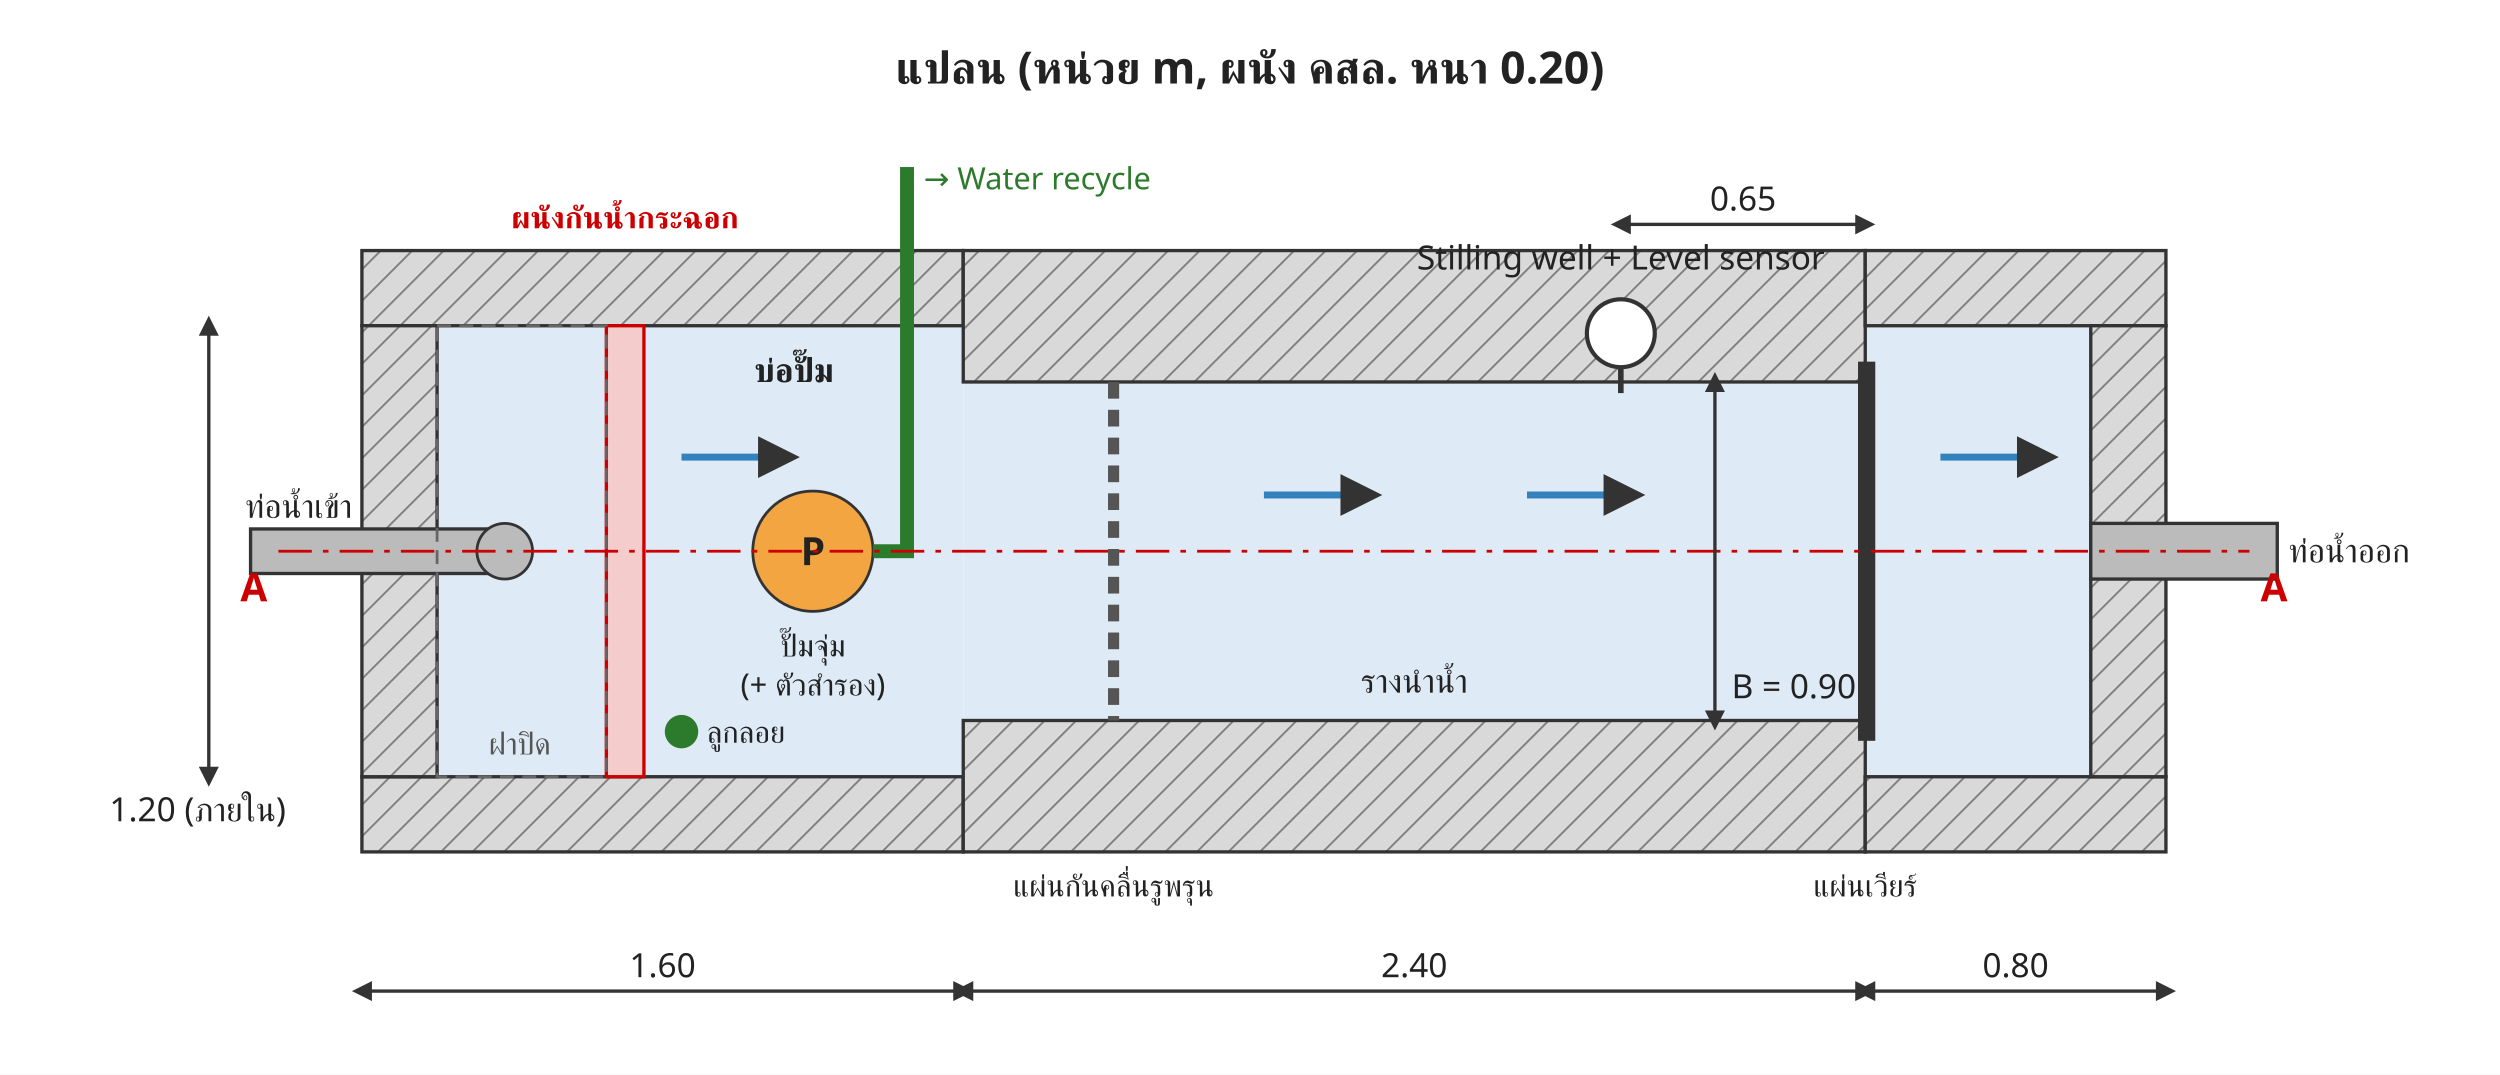
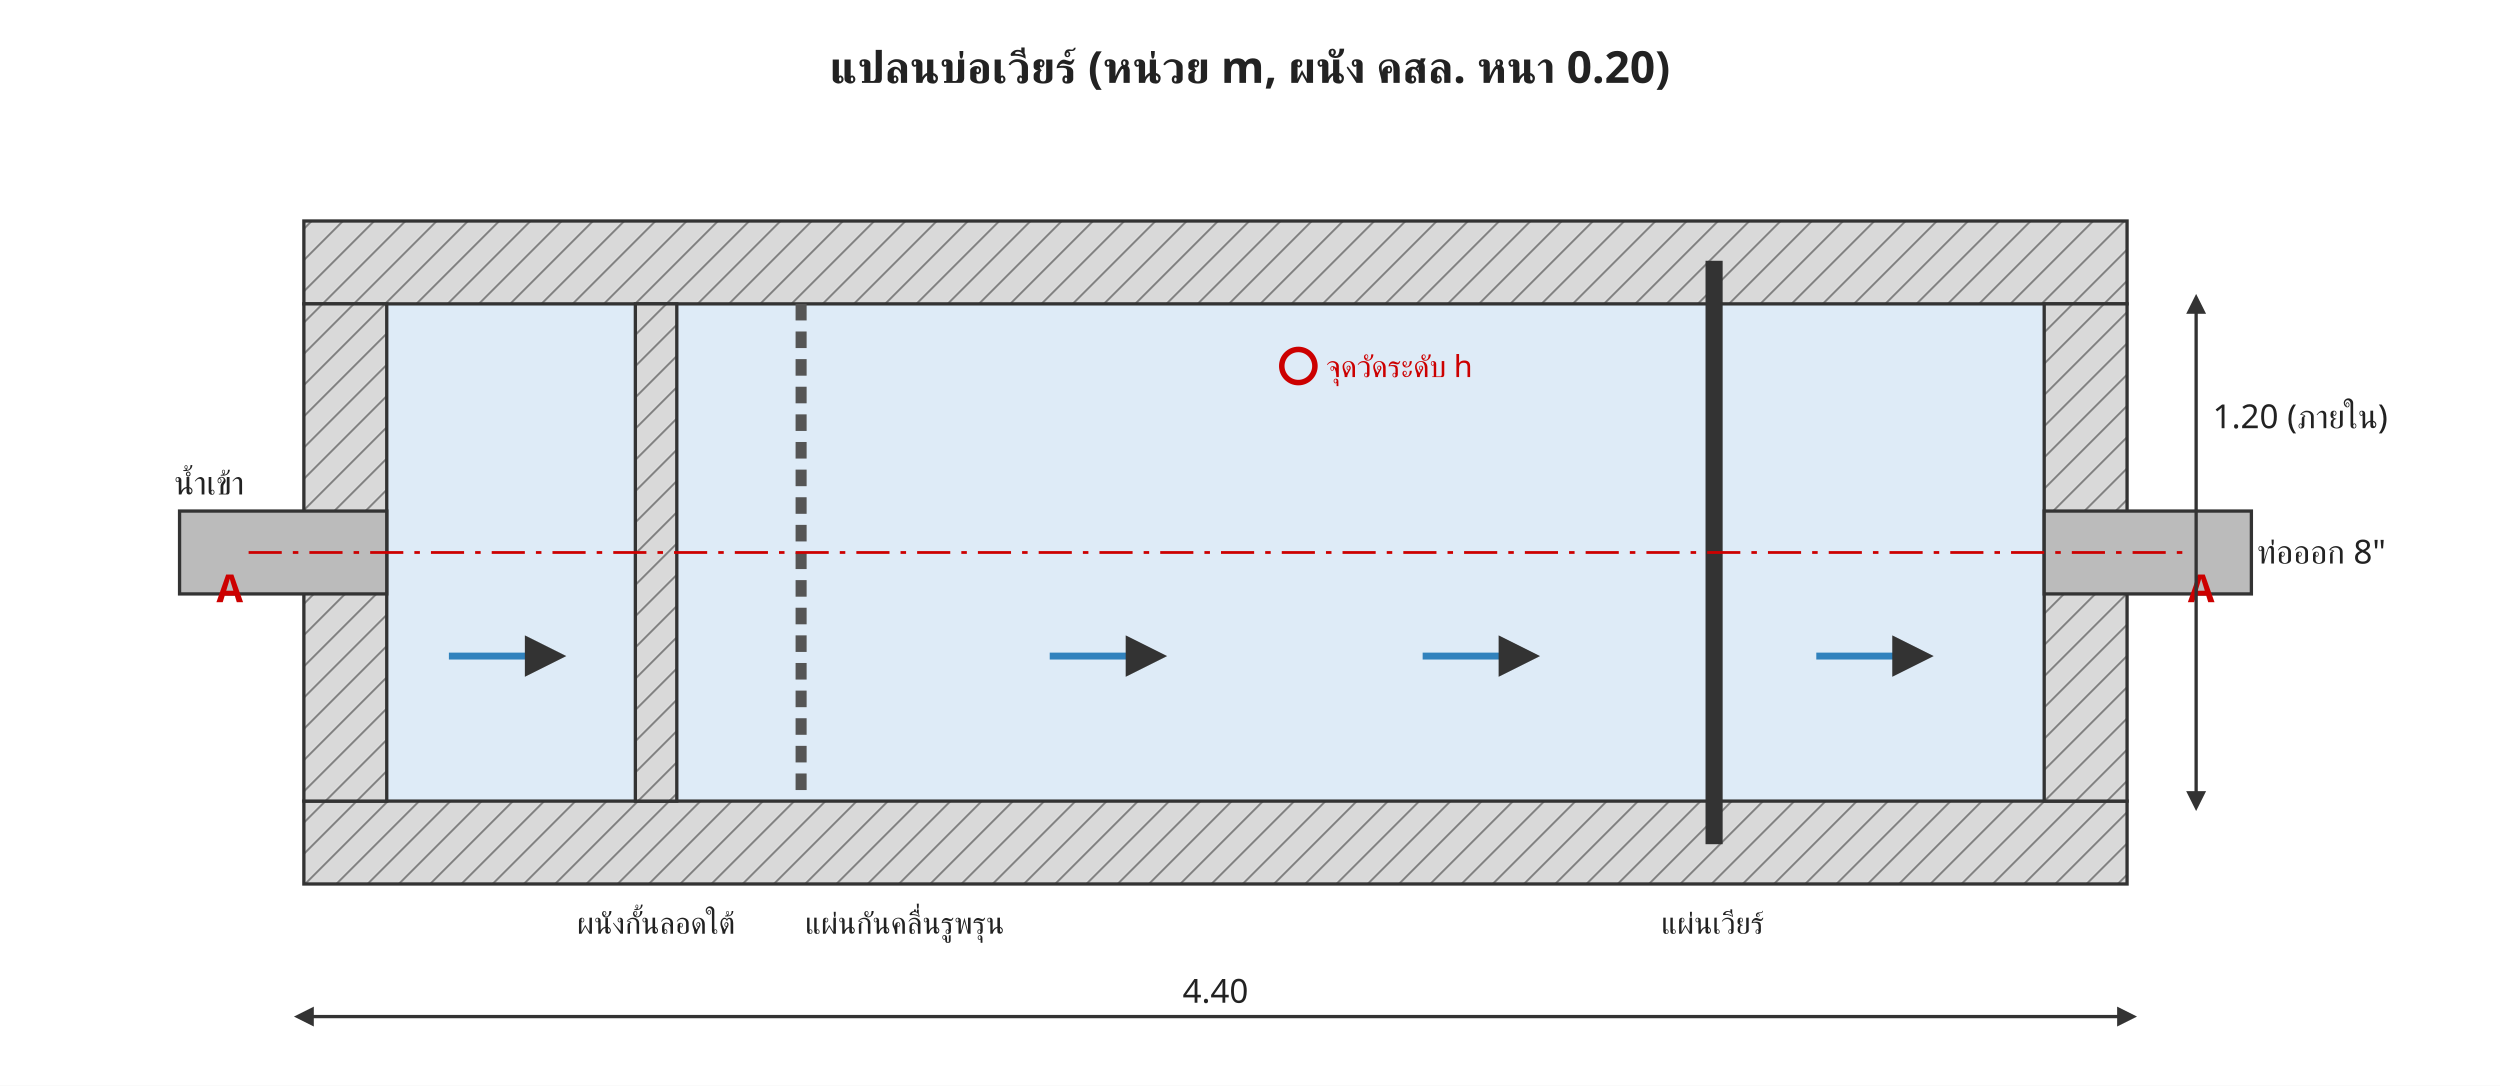
- <svg xmlns="http://www.w3.org/2000/svg" viewBox="0 0 898 386" width="898" height="386" font-family="Sarabun, Tahoma, sans-serif">
+ <svg xmlns="http://www.w3.org/2000/svg" viewBox="0 0 905 393" width="905" height="393" font-family="Sarabun, Tahoma, sans-serif">
  <defs>
    <pattern id="rc" width="8" height="8" patternUnits="userSpaceOnUse" patternTransform="rotate(45)">
      <rect width="8" height="8" fill="#d9d9d9" />
      <line x1="0" y1="0" x2="0" y2="8" stroke="#888" stroke-width="1.5" />
    </pattern>
    <marker id="a" viewBox="0 0 10 10" refX="5" refY="5" markerWidth="6" markerHeight="6" orient="auto-start-reverse">
      <path d="M0,0 L10,5 L0,10 z" fill="#333" />
    </marker>
  </defs>
-   <rect width="898" height="386" fill="white" />
-   <text x="449.0" y="30.0" font-size="16" text-anchor="middle" fill="#222" font-weight="bold">แปลน (หน่วย m, ผนัง คสล. หนา 0.20)</text>
-   <rect x="157.0" y="117.0" width="189.0" height="162.0" fill="#deebf7" stroke="none" stroke-width="1.2" />
-   <rect x="346.0" y="137.2" width="324.0" height="121.5" fill="#deebf7" stroke="none" stroke-width="1.2" />
-   <rect x="670.0" y="117.0" width="81.0" height="162.0" fill="#deebf7" stroke="none" stroke-width="1.2" />
-   <rect x="130.0" y="90.0" width="216.0" height="27.0" fill="url(#rc)" stroke="#333" stroke-width="1.2" />
-   <rect x="130.0" y="279.0" width="216.0" height="27.0" fill="url(#rc)" stroke="#333" stroke-width="1.2" />
-   <rect x="130.0" y="117.0" width="27.0" height="162.0" fill="url(#rc)" stroke="#333" stroke-width="1.2" />
-   <rect x="346.0" y="90.0" width="324.0" height="47.2" fill="url(#rc)" stroke="#333" stroke-width="1.2" />
-   <rect x="346.0" y="258.8" width="324.0" height="47.2" fill="url(#rc)" stroke="#333" stroke-width="1.2" />
-   <rect x="670.0" y="90.0" width="108.0" height="27.0" fill="url(#rc)" stroke="#333" stroke-width="1.2" />
-   <rect x="670.0" y="279.0" width="108.0" height="27.0" fill="url(#rc)" stroke="#333" stroke-width="1.2" />
-   <rect x="751.0" y="117.0" width="27.0" height="162.0" fill="url(#rc)" stroke="#333" stroke-width="1.2" />
-   <rect x="90.0" y="190.0" width="91.3" height="16.0" fill="#bbb" stroke="#333" stroke-width="1.2" />
-   <circle cx="181.3" cy="198.0" r="10" fill="#bbb" stroke="#333" />
-   <text x="88.0" y="186.0" font-size="12" text-anchor="start" fill="#222" font-weight="normal">ท่อน้ำเข้า</text>
-   <rect x="217.8" y="117.0" width="13.5" height="162.0" fill="#f4cccc" stroke="#c00" stroke-width="1.2" />
-   <text x="224.5" y="82.0" font-size="11" text-anchor="middle" fill="#c00" font-weight="bold">ผนังกันน้ำกระฉอก</text>
-   <rect x="157.0" y="117.0" width="60.8" height="162.0" fill="none" stroke="#666" stroke-dasharray="5 3" />
-   <text x="186.7" y="271.0" font-size="11" text-anchor="middle" fill="#555" font-weight="normal">ฝาปิด</text>
-   <circle cx="292.0" cy="198.0" r="21.6" fill="#f2a541" stroke="#333" />
-   <text x="292.0" y="203.0" font-size="14" text-anchor="middle" fill="#222" font-weight="bold">P</text>
-   <text x="292.0" y="235.8" font-size="11" text-anchor="middle" fill="#222" font-weight="normal">ปั๊มจุ่ม</text>
-   <text x="292.0" y="249.8" font-size="11" text-anchor="middle" fill="#222" font-weight="normal">(+ ตัวสำรอง)</text>
-   <path d="M313.6,198.0 H325.8 V60.0" fill="none" stroke="#2c7a2c" stroke-width="5" />
-   <text x="331.8" y="68.0" font-size="11" text-anchor="start" fill="#2c7a2c" font-weight="normal">→ Water recycle</text>
-   <circle cx="244.8" cy="262.8" r="6" fill="#2c7a2c" />
-   <text x="253.8" y="266.8" font-size="11" text-anchor="start" fill="#222" font-weight="normal">ลูกลอย</text>
-   <line x1="400.0" y1="137.2" x2="400.0" y2="258.8" stroke="#555" stroke-width="4" stroke-dasharray="6 4" />
-   <text x="400.0" y="322.0" font-size="11" text-anchor="middle" fill="#222" font-weight="normal">แผ่นกันคลื่นรูพรุน</text>
-   <rect x="668.0" y="130.5" width="5.0" height="135.0" fill="#333" stroke="#333" stroke-width="1.2" />
-   <text x="670.0" y="322.0" font-size="11" text-anchor="middle" fill="#222" font-weight="normal">แผ่นเวียร์</text>
-   <circle cx="582.2" cy="119.7" r="12.2" fill="white" stroke="#333" stroke-width="1.5" />
-   <line x1="582.2" y1="131.8" x2="582.2" y2="141.2" stroke="#333" stroke-width="2" />
-   <text x="582.2" y="96.8" font-size="12" text-anchor="middle" fill="#222" font-weight="normal">Stilling well + Level sensor</text>
-   <rect x="751.0" y="188.0" width="67.0" height="20.0" fill="#bbb" stroke="#333" stroke-width="1.2" />
-   <text x="822.0" y="202.0" font-size="12" text-anchor="start" fill="#222" font-weight="normal">ท่อน้ำออก</text>
-   <line x1="244.8" y1="164.2" x2="279.8" y2="164.2" stroke="#3182bd" stroke-width="2.5" marker-end="url(#a)" />
-   <line x1="454.0" y1="177.8" x2="489.0" y2="177.8" stroke="#3182bd" stroke-width="2.5" marker-end="url(#a)" />
-   <line x1="548.5" y1="177.8" x2="583.5" y2="177.8" stroke="#3182bd" stroke-width="2.5" marker-end="url(#a)" />
-   <line x1="697.0" y1="164.2" x2="732.0" y2="164.2" stroke="#3182bd" stroke-width="2.5" marker-end="url(#a)" />
-   <line x1="100.0" y1="198.0" x2="808.0" y2="198.0" stroke="#c00" stroke-width="1" stroke-dasharray="12 4 2 4" />
-   <text x="96.0" y="216.0" font-size="14" text-anchor="end" fill="#c00" font-weight="bold">A</text>
-   <text x="812.0" y="216.0" font-size="14" text-anchor="start" fill="#c00" font-weight="bold">A</text>
-   <line x1="130.0" y1="356.0" x2="346.0" y2="356.0" stroke="#333" stroke-width="1.2" marker-start="url(#a)" marker-end="url(#a)" />
-   <text x="238.0" y="351.0" font-size="12" text-anchor="middle" fill="#222" font-weight="normal">1.60</text>
-   <line x1="346.0" y1="356.0" x2="670.0" y2="356.0" stroke="#333" stroke-width="1.2" marker-start="url(#a)" marker-end="url(#a)" />
-   <text x="508.0" y="351.0" font-size="12" text-anchor="middle" fill="#222" font-weight="normal">2.40</text>
-   <line x1="670.0" y1="356.0" x2="778.0" y2="356.0" stroke="#333" stroke-width="1.2" marker-start="url(#a)" marker-end="url(#a)" />
-   <text x="724.0" y="351.0" font-size="12" text-anchor="middle" fill="#222" font-weight="normal">0.80</text>
-   <line x1="582.2" y1="80.6" x2="670.0" y2="80.6" stroke="#333" stroke-width="1.2" marker-start="url(#a)" marker-end="url(#a)" />
-   <text x="626.1" y="75.6" font-size="12" text-anchor="middle" fill="#222" font-weight="normal">0.65</text>
-   <line x1="75.0" y1="117.0" x2="75.0" y2="279.0" stroke="#333" stroke-width="1.2" marker-start="url(#a)" marker-end="url(#a)" />
-   <text x="71.0" y="295.0" font-size="12" text-anchor="middle" fill="#222" font-weight="normal">1.20 (ภายใน)</text>
-   <line x1="616.0" y1="137.2" x2="616.0" y2="258.8" stroke="#333" stroke-width="1.2" marker-start="url(#a)" marker-end="url(#a)" />
-   <text x="622.0" y="250.8" font-size="12" text-anchor="start" fill="#222" font-weight="normal">B = 0.90</text>
-   <text x="285.2" y="137.2" font-size="12" text-anchor="middle" fill="#222" font-weight="bold">บ่อปั๊ม</text>
-   <text x="508.0" y="248.8" font-size="12" text-anchor="middle" fill="#222" font-weight="normal">รางนำน้ำ</text>
+   <rect width="905" height="393" fill="white" />
+   <text x="452.5" y="30.0" font-size="16" text-anchor="middle" fill="#222" font-weight="bold">แปลนบ่อเวียร์ (หน่วย m, ผนัง คสล. หนา 0.20)</text>
+   <rect x="140.0" y="110.0" width="600.0" height="180.0" fill="#deebf7" stroke="none" stroke-width="1.2" />
+   <rect x="110.0" y="80.0" width="660.0" height="30.0" fill="url(#rc)" stroke="#333" stroke-width="1.2" />
+   <rect x="110.0" y="290.0" width="660.0" height="30.0" fill="url(#rc)" stroke="#333" stroke-width="1.2" />
+   <rect x="110.0" y="110.0" width="30.0" height="180.0" fill="url(#rc)" stroke="#333" stroke-width="1.2" />
+   <rect x="740.0" y="110.0" width="30.0" height="180.0" fill="url(#rc)" stroke="#333" stroke-width="1.2" />
+   <rect x="65.0" y="185.0" width="75.0" height="30.0" fill="#bbb" stroke="#333" stroke-width="1.2" />
+   <text x="63.0" y="179.0" font-size="12" text-anchor="start" fill="#222" font-weight="normal">น้ำเข้า</text>
+   <rect x="740.0" y="185.0" width="75.0" height="30.0" fill="#bbb" stroke="#333" stroke-width="1.2" />
+   <text x="817.0" y="204.0" font-size="12" text-anchor="start" fill="#222" font-weight="normal">ท่อออก 8"</text>
+   <rect x="230.0" y="110.0" width="15.0" height="180.0" fill="url(#rc)" stroke="#333" stroke-width="1.2" />
+   <line x1="290.0" y1="110.0" x2="290.0" y2="290.0" stroke="#555" stroke-width="4" stroke-dasharray="6 4" />
+   <rect x="618.0" y="95.0" width="5.0" height="210.0" fill="#333" stroke="#333" stroke-width="1.2" />
+   <circle cx="470.0" cy="132.5" r="6" fill="none" stroke="#c00" stroke-width="2" />
+   <text x="480.0" y="136.5" font-size="11" text-anchor="start" fill="#c00" font-weight="normal">จุดวัดระดับ h</text>
+   <line x1="162.5" y1="237.5" x2="197.5" y2="237.5" stroke="#3182bd" stroke-width="2.5" marker-end="url(#a)" />
+   <line x1="380.0" y1="237.5" x2="415.0" y2="237.5" stroke="#3182bd" stroke-width="2.5" marker-end="url(#a)" />
+   <line x1="515.0" y1="237.5" x2="550.0" y2="237.5" stroke="#3182bd" stroke-width="2.5" marker-end="url(#a)" />
+   <line x1="657.5" y1="237.5" x2="692.5" y2="237.5" stroke="#3182bd" stroke-width="2.5" marker-end="url(#a)" />
+   <line x1="90.0" y1="200.0" x2="790.0" y2="200.0" stroke="#c00" stroke-width="1" stroke-dasharray="12 4 2 4" />
+   <text x="88.0" y="218.0" font-size="14" text-anchor="end" fill="#c00" font-weight="bold">A</text>
+   <text x="792.0" y="218.0" font-size="14" text-anchor="start" fill="#c00" font-weight="bold">A</text>
+   <text x="237.5" y="338.0" font-size="11" text-anchor="middle" fill="#222" font-weight="normal">ผนังกั้นลอดใต้</text>
+   <text x="327.5" y="338.0" font-size="11" text-anchor="middle" fill="#222" font-weight="normal">แผ่นกันคลื่นรูพรุน</text>
+   <text x="620.0" y="338.0" font-size="11" text-anchor="middle" fill="#222" font-weight="normal">แผ่นเวียร์</text>
+   <line x1="110.0" y1="368.0" x2="770.0" y2="368.0" stroke="#333" stroke-width="1.2" marker-start="url(#a)" marker-end="url(#a)" />
+   <text x="440.0" y="363.0" font-size="12" text-anchor="middle" fill="#222" font-weight="normal">4.40</text>
+   <line x1="795.0" y1="110.0" x2="795.0" y2="290.0" stroke="#333" stroke-width="1.2" marker-start="url(#a)" marker-end="url(#a)" />
+   <text x="801.0" y="155.0" font-size="12" text-anchor="start" fill="#222" font-weight="normal">1.20 (ภายใน)</text>
</svg>
